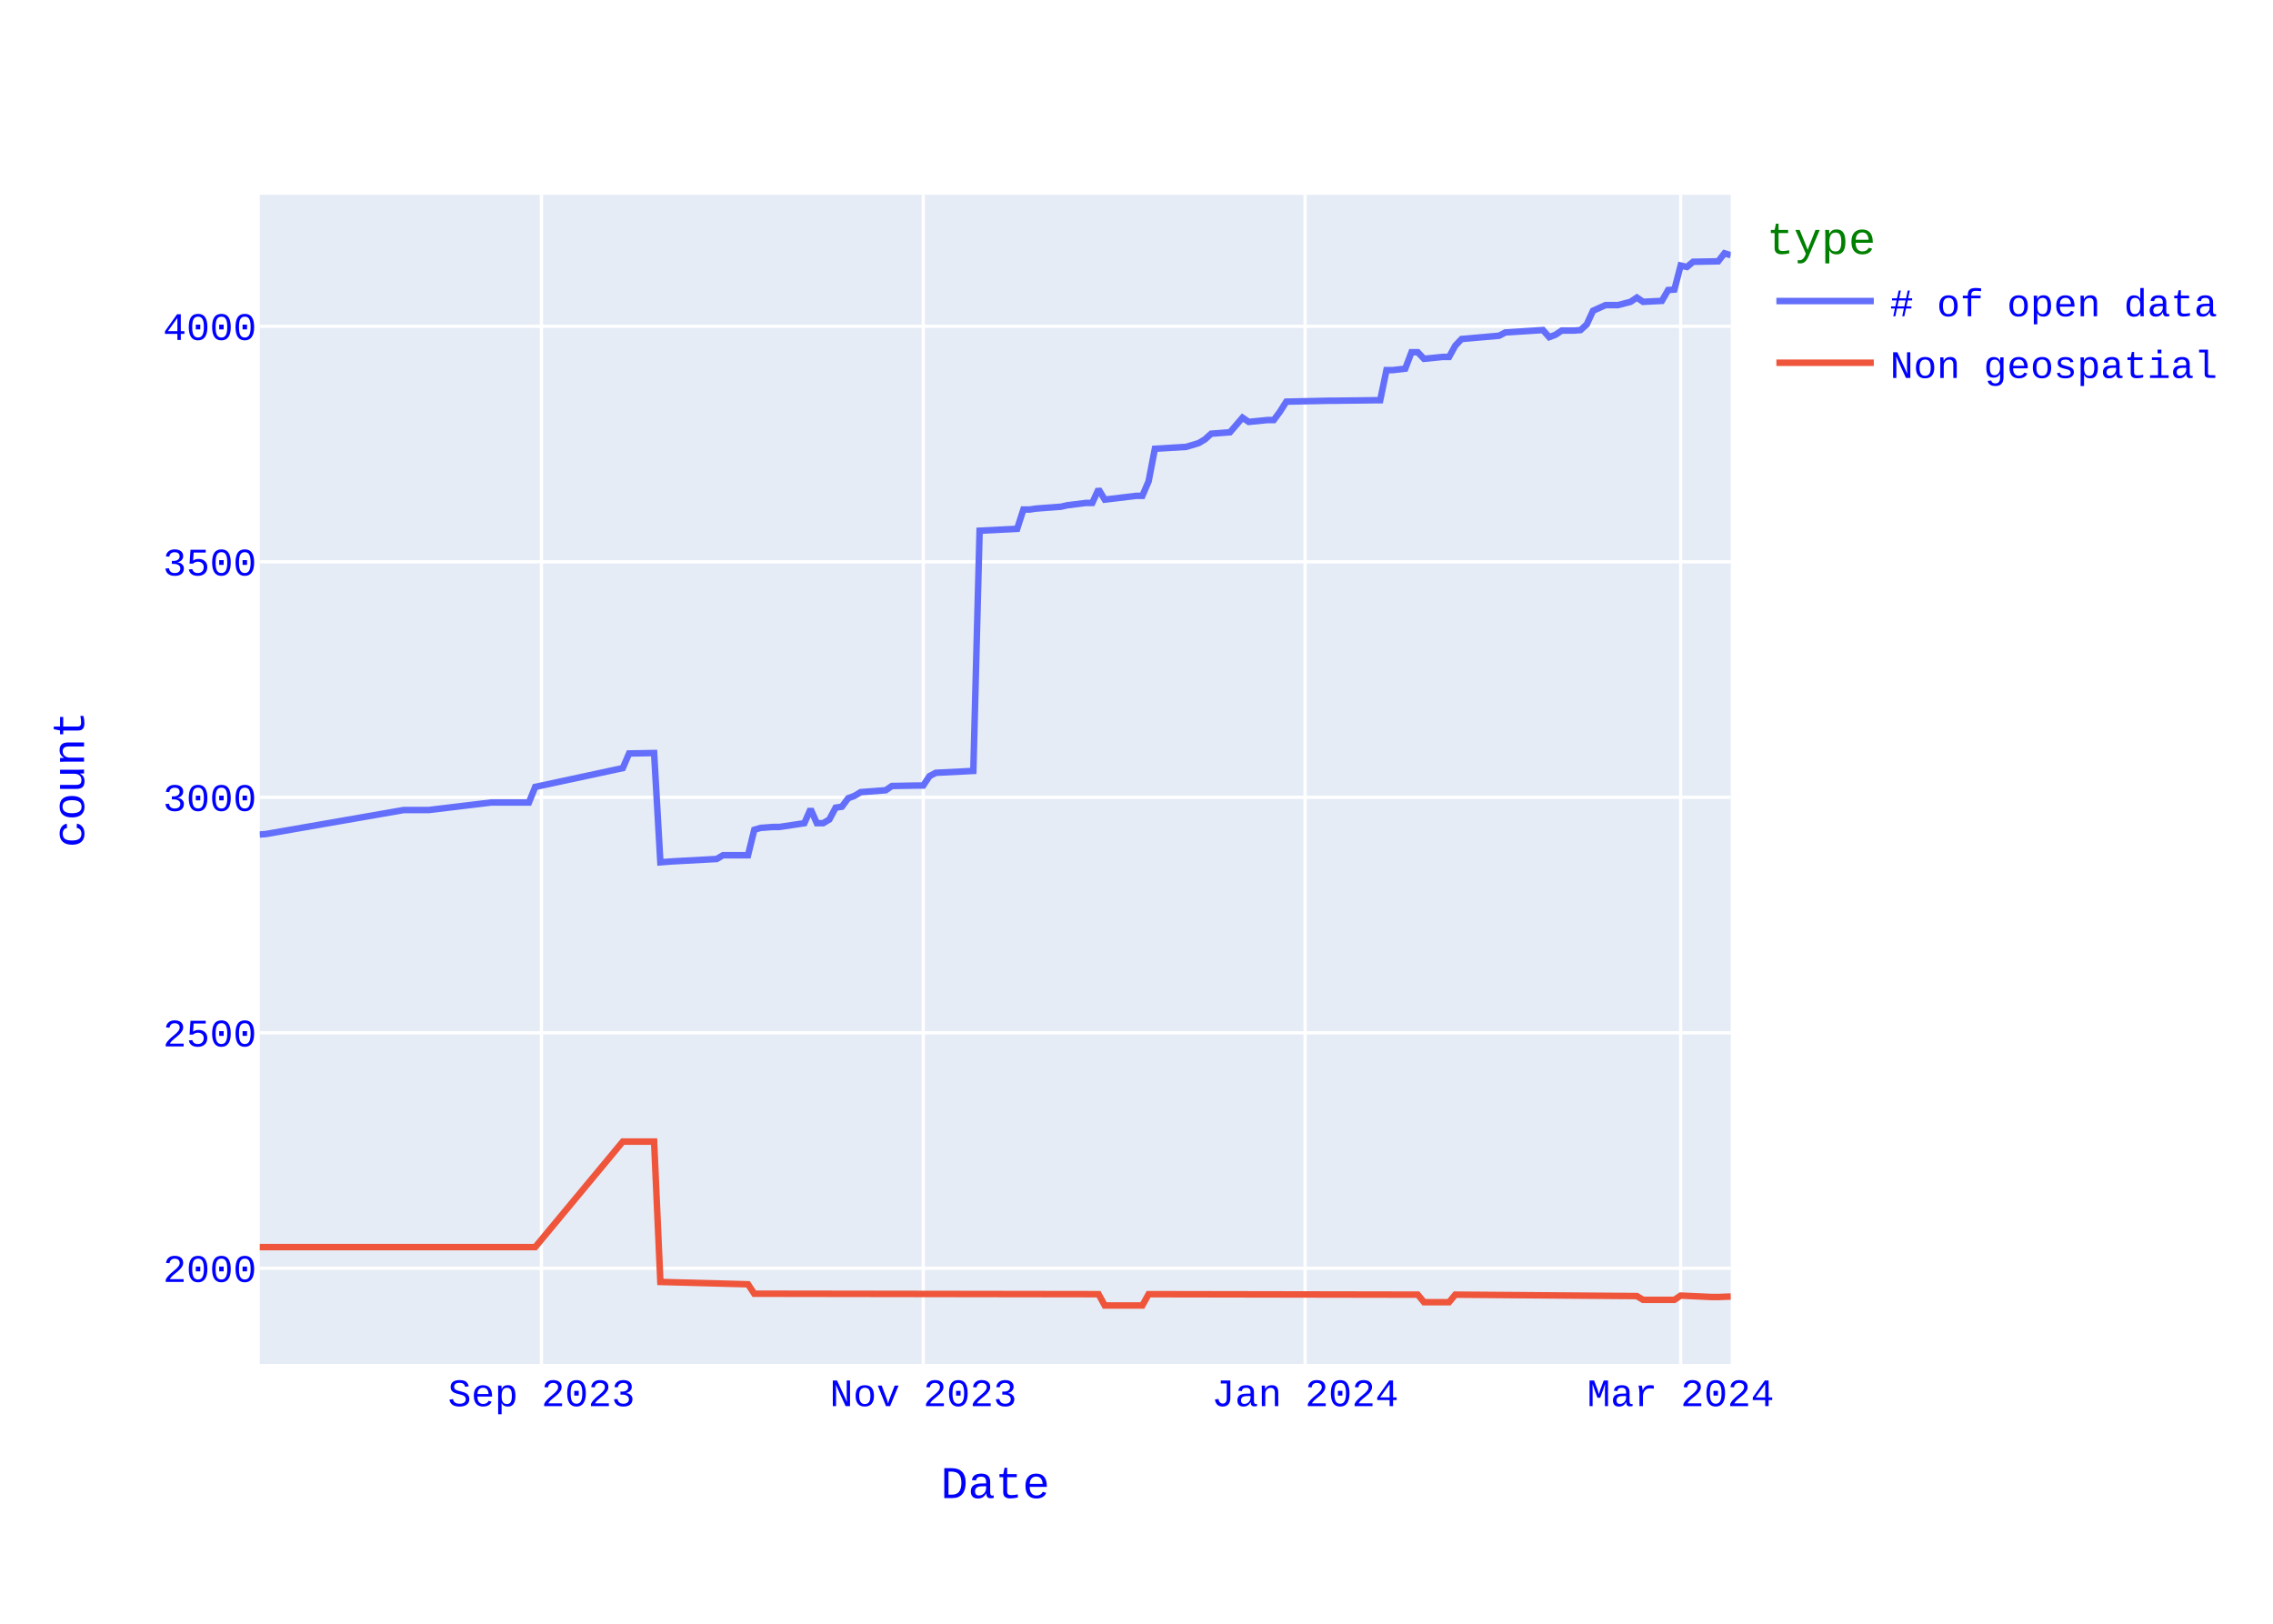
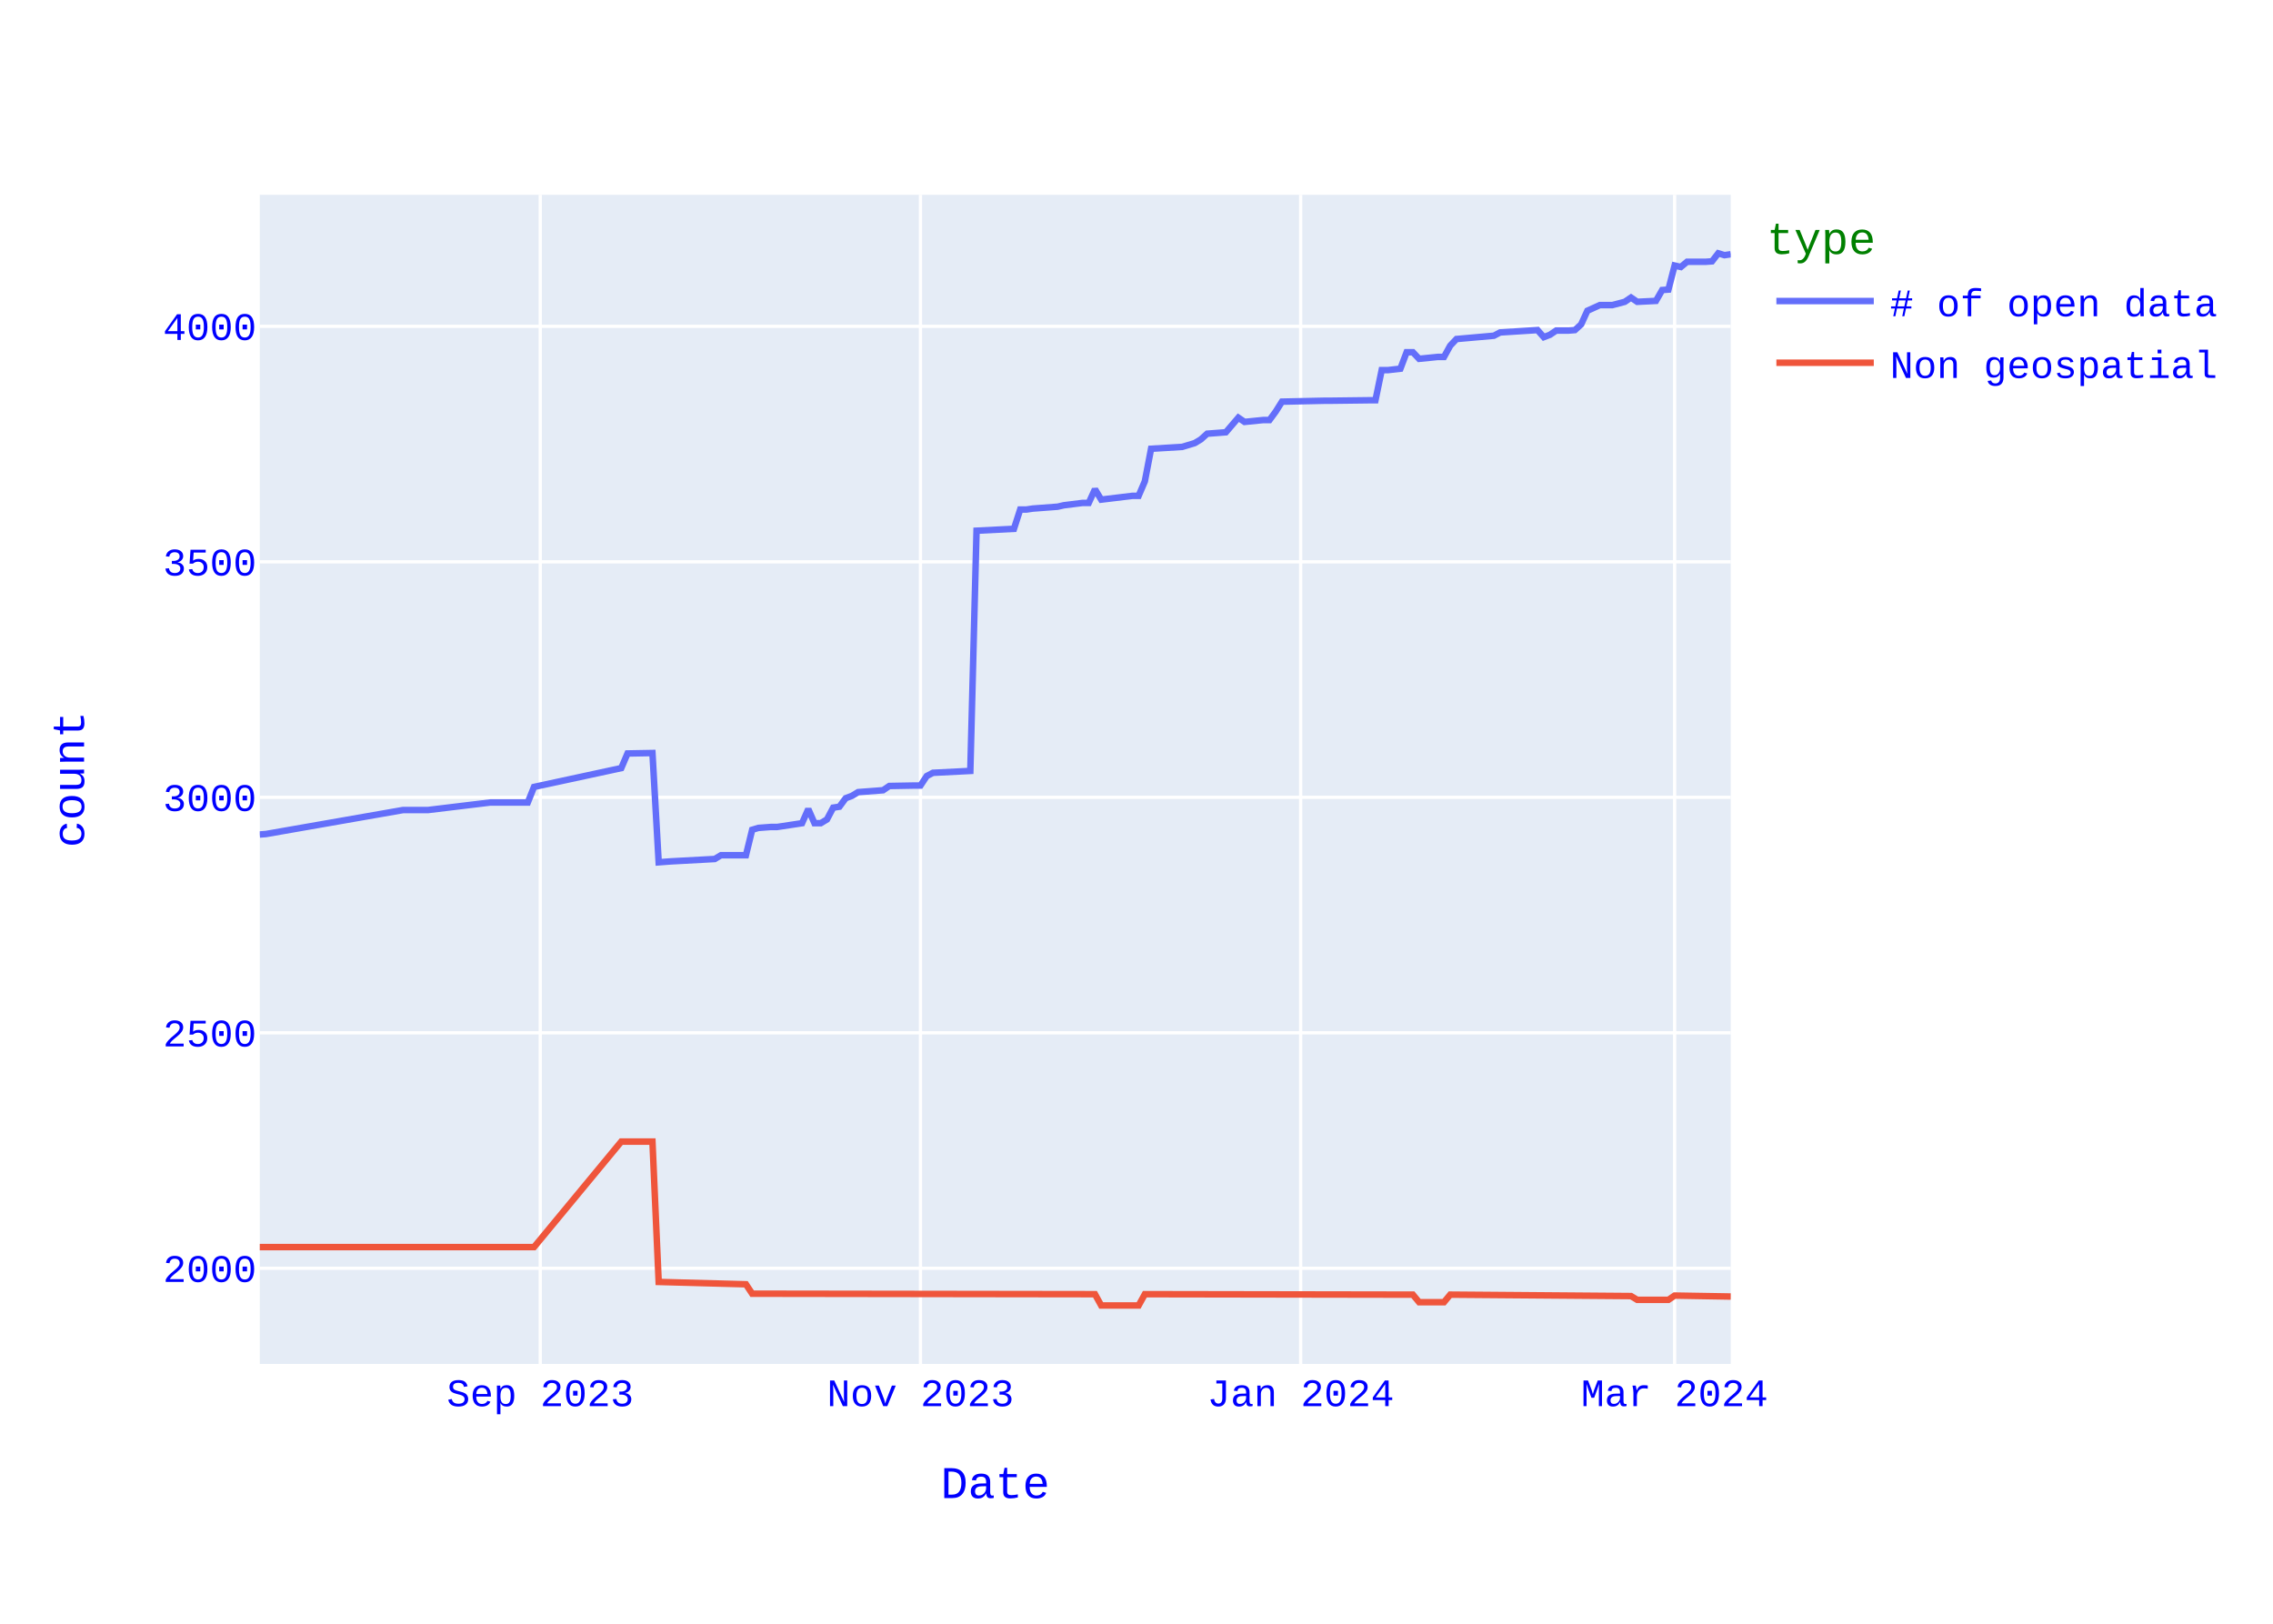
<svg xmlns="http://www.w3.org/2000/svg" class="main-svg" width="700" height="500" style="" viewBox="0 0 700 500">
  <rect x="0" y="0" width="700" height="500" style="fill: rgb(255, 255, 255); fill-opacity: 1;" />
-   <defs id="defs-9b1215">
+   <defs id="defs-3faec3">
    <g class="clips">
-       <clipPath id="clip9b1215xyplot" class="plotclip">
+       <clipPath id="clip3faec3xyplot" class="plotclip">
        <rect width="453" height="360" />
      </clipPath>
-       <clipPath class="axesclip" id="clip9b1215x">
+       <clipPath class="axesclip" id="clip3faec3x">
        <rect x="80" y="0" width="453" height="500" />
      </clipPath>
-       <clipPath class="axesclip" id="clip9b1215y">
+       <clipPath class="axesclip" id="clip3faec3y">
        <rect x="0" y="60" width="700" height="360" />
      </clipPath>
-       <clipPath class="axesclip" id="clip9b1215xy">
+       <clipPath class="axesclip" id="clip3faec3xy">
        <rect x="80" y="60" width="453" height="360" />
      </clipPath>
    </g>
    <g class="gradients" />
    <g class="patterns" />
  </defs>
  <g class="bglayer">
    <rect class="bg" x="80" y="60" width="453" height="360" style="fill: rgb(229, 236, 246); fill-opacity: 1; stroke-width: 0;" />
  </g>
  <g class="layer-below">
    <g class="imagelayer" />
    <g class="shapelayer" />
  </g>
  <g class="cartesianlayer">
    <g class="subplot xy">
      <g class="layer-subplot">
        <g class="shapelayer" />
        <g class="imagelayer" />
      </g>
      <g class="minor-gridlayer">
        <g class="x" />
        <g class="y" />
      </g>
      <g class="gridlayer">
        <g class="x">
-           <path class="xgrid crisp" transform="translate(166.74,0)" d="M0,60v360" style="stroke: rgb(255, 255, 255); stroke-opacity: 1; stroke-width: 1px;" />
-           <path class="xgrid crisp" transform="translate(284.33,0)" d="M0,60v360" style="stroke: rgb(255, 255, 255); stroke-opacity: 1; stroke-width: 1px;" />
-           <path class="xgrid crisp" transform="translate(401.92,0)" d="M0,60v360" style="stroke: rgb(255, 255, 255); stroke-opacity: 1; stroke-width: 1px;" />
-           <path class="xgrid crisp" transform="translate(517.58,0)" d="M0,60v360" style="stroke: rgb(255, 255, 255); stroke-opacity: 1; stroke-width: 1px;" />
+           <path class="xgrid crisp" transform="translate(166.38,0)" d="M0,60v360" style="stroke: rgb(255, 255, 255); stroke-opacity: 1; stroke-width: 1px;" />
+           <path class="xgrid crisp" transform="translate(283.47,0)" d="M0,60v360" style="stroke: rgb(255, 255, 255); stroke-opacity: 1; stroke-width: 1px;" />
+           <path class="xgrid crisp" transform="translate(400.56,0)" d="M0,60v360" style="stroke: rgb(255, 255, 255); stroke-opacity: 1; stroke-width: 1px;" />
+           <path class="xgrid crisp" transform="translate(515.72,0)" d="M0,60v360" style="stroke: rgb(255, 255, 255); stroke-opacity: 1; stroke-width: 1px;" />
        </g>
        <g class="y">
          <path class="ygrid crisp" transform="translate(0,390.54)" d="M80,0h453" style="stroke: rgb(255, 255, 255); stroke-opacity: 1; stroke-width: 1px;" />
          <path class="ygrid crisp" transform="translate(0,318.03)" d="M80,0h453" style="stroke: rgb(255, 255, 255); stroke-opacity: 1; stroke-width: 1px;" />
          <path class="ygrid crisp" transform="translate(0,245.51)" d="M80,0h453" style="stroke: rgb(255, 255, 255); stroke-opacity: 1; stroke-width: 1px;" />
          <path class="ygrid crisp" transform="translate(0,173)" d="M80,0h453" style="stroke: rgb(255, 255, 255); stroke-opacity: 1; stroke-width: 1px;" />
          <path class="ygrid crisp" transform="translate(0,100.48)" d="M80,0h453" style="stroke: rgb(255, 255, 255); stroke-opacity: 1; stroke-width: 1px;" />
        </g>
      </g>
      <g class="zerolinelayer" />
      <path class="xlines-below" />
      <path class="ylines-below" />
      <g class="overlines-below" />
      <g class="xaxislayer-below" />
      <g class="yaxislayer-below" />
      <g class="overaxes-below" />
-       <g class="plot" transform="translate(80,60)" clip-path="url(#clip9b1215xyplot)">
+       <g class="plot" transform="translate(80,60)" clip-path="url(#clip3faec3xyplot)">
        <g class="scatterlayer mlayer">
-           <g class="trace scatter tracea4ffc3" style="stroke-miterlimit: 2; opacity: 1;">
+           <g class="trace scatter trace96bdb1" style="stroke-miterlimit: 2; opacity: 1;">
            <g class="fills" />
            <g class="errorbars" />
            <g class="lines">
-               <path class="js-line" d="M453,18.58L451.07,18L449.14,20.47L441.43,20.61L439.51,22.21L437.58,21.77L435.65,29.17L433.72,29.31L431.8,32.65L426.01,32.94L424.09,31.63L422.16,32.94L418.3,33.95L414.45,33.95L412.52,34.82L410.59,35.69L408.66,39.9L406.74,41.64L404.81,41.79L400.95,41.79L399.03,43.09L397.1,43.82L395.17,41.64L383.6,42.37L381.68,43.38L370.11,44.4L368.18,46.43L366.26,49.91L364.33,49.91L358.54,50.49L356.62,48.46L354.69,48.46L352.76,53.53L348.91,53.97L346.98,53.97L345.05,63.25L343.12,63.25L331.56,63.39L329.63,63.39L316.14,63.68L314.21,66.73L312.28,69.34L310.35,69.34L304.57,69.92L302.64,68.62L298.79,73.11L296.86,73.26L293,73.55L291.08,75.29L289.15,76.45L285.29,77.61L275.66,78.19L273.73,88.2L271.8,92.69L269.87,92.69L260.23,93.85L258.31,90.66L256.38,94.87L254.45,94.87L248.67,95.59L246.74,96.03L239.03,96.61L237.1,96.9L235.17,96.9L233.25,102.84L221.68,103.42L219.75,177.39L208.19,177.97L206.26,178.98L204.33,181.89L202.4,181.89L194.69,182.03L192.77,183.34L185.06,183.92L183.13,185.08L181.2,185.8L179.27,188.41L177.34,188.7L175.42,192.33L173.49,193.49L171.56,193.49L169.63,189.14L167.71,193.49L160,194.65L158.07,194.65L154.21,194.94L152.29,195.52L150.36,203.35L148.43,203.35L142.65,203.35L140.72,204.51L127.23,205.24L125.3,205.38L123.37,205.53L121.44,171.88L113.73,172.02L111.8,176.52L84.82,182.32L82.89,187.11L73.25,187.11L71.32,187.11L52.05,189.43L50.12,189.43L44.34,189.43L1.93,196.82L0,196.97" style="vector-effect: none; fill: none; stroke: rgb(99, 110, 250); stroke-opacity: 1; stroke-width: 2px; opacity: 1;" />
+               <path class="js-line" d="M453,18.29L451.08,18.58L449.16,18L447.24,20.47L445.32,20.61L439.56,20.61L437.64,22.21L435.72,21.77L433.81,29.17L431.89,29.31L429.97,32.65L424.21,32.94L422.29,31.63L420.37,32.94L416.53,33.95L412.69,33.95L410.77,34.82L408.85,35.69L406.93,39.9L405.01,41.64L403.09,41.79L399.25,41.79L397.33,43.09L395.42,43.82L393.5,41.64L381.98,42.37L380.06,43.38L368.54,44.4L366.62,46.43L364.7,49.91L362.78,49.91L357.03,50.49L355.11,48.46L353.19,48.46L351.27,53.53L347.43,53.97L345.51,53.97L343.59,63.25L341.67,63.25L330.15,63.39L328.23,63.39L314.8,63.68L312.88,66.73L310.96,69.34L309.04,69.34L303.28,69.92L301.36,68.62L297.52,73.11L295.6,73.26L291.76,73.55L289.84,75.29L287.92,76.45L284.08,77.61L274.49,78.19L272.57,88.2L270.65,92.69L268.73,92.69L259.13,93.85L257.21,90.66L255.29,94.87L253.37,94.87L247.61,95.59L245.69,96.03L238.02,96.61L236.1,96.9L234.18,96.9L232.26,102.84L220.74,103.42L218.82,177.39L207.31,177.97L205.39,178.98L203.47,181.89L201.55,181.89L193.87,182.03L191.95,183.34L184.27,183.92L182.35,185.08L180.43,185.8L178.51,188.41L176.59,188.7L174.67,192.33L172.75,193.49L170.83,193.49L168.92,189.14L167,193.49L159.32,194.65L157.4,194.65L153.56,194.94L151.64,195.52L149.72,203.35L147.8,203.35L142.04,203.35L140.12,204.51L126.69,205.24L124.77,205.38L122.85,205.53L120.93,171.88L113.25,172.02L111.33,176.52L84.46,182.32L82.54,187.11L72.94,187.11L71.02,187.11L51.83,189.43L49.91,189.43L44.15,189.43L1.92,196.82L0,196.97" style="vector-effect: none; fill: none; stroke: rgb(99, 110, 250); stroke-opacity: 1; stroke-width: 2px; opacity: 1;" />
            </g>
            <g class="points" />
            <g class="text" />
          </g>
-           <g class="trace scatter traceaddf55" style="stroke-miterlimit: 2; opacity: 1;">
+           <g class="trace scatter trace9db678" style="stroke-miterlimit: 2; opacity: 1;">
            <g class="fills" />
            <g class="errorbars" />
            <g class="lines">
-               <path class="js-line" d="M453,339.24L449.14,339.39L447.22,339.39L437.58,338.95L435.65,340.26L426.01,340.26L424.09,339.1L368.18,338.66L366.26,340.98L358.54,340.98L356.62,338.66L273.73,338.52L271.8,342L260.23,342L258.31,338.52L152.29,338.37L150.36,335.47L123.37,334.75L121.44,291.53L111.8,291.53L84.82,324.02L0,324.02" style="vector-effect: none; fill: none; stroke: rgb(239, 85, 59); stroke-opacity: 1; stroke-width: 2px; opacity: 1;" />
+               <path class="js-line" d="M453,339.24L435.72,338.95L433.81,340.26L424.21,340.26L422.29,339.1L366.62,338.66L364.7,340.98L357.03,340.98L355.11,338.66L272.57,338.52L270.65,342L259.13,342L257.21,338.52L151.64,338.37L149.72,335.47L122.85,334.75L120.93,291.53L111.33,291.53L84.46,324.02L0,324.02" style="vector-effect: none; fill: none; stroke: rgb(239, 85, 59); stroke-opacity: 1; stroke-width: 2px; opacity: 1;" />
            </g>
            <g class="points" />
            <g class="text" />
          </g>
        </g>
      </g>
      <g class="overplot" />
      <path class="xlines-above crisp" d="M0,0" style="fill: none;" />
      <path class="ylines-above crisp" d="M0,0" style="fill: none;" />
      <g class="overlines-above" />
      <g class="xaxislayer-above">
        <g class="xtick">
-           <text text-anchor="middle" x="0" y="433" transform="translate(166.74,0)" style="font-family: 'Courier New'; font-size: 12px; fill: rgb(0, 0, 255); fill-opacity: 1; white-space: pre; opacity: 1;">Sep 2023</text>
+           <text text-anchor="middle" x="0" y="433" transform="translate(166.38,0)" style="font-family: 'Courier New'; font-size: 12px; fill: rgb(0, 0, 255); fill-opacity: 1; white-space: pre; opacity: 1;">Sep 2023</text>
        </g>
        <g class="xtick">
-           <text text-anchor="middle" x="0" y="433" style="font-family: 'Courier New'; font-size: 12px; fill: rgb(0, 0, 255); fill-opacity: 1; white-space: pre; opacity: 1;" transform="translate(284.33,0)">Nov 2023</text>
+           <text text-anchor="middle" x="0" y="433" style="font-family: 'Courier New'; font-size: 12px; fill: rgb(0, 0, 255); fill-opacity: 1; white-space: pre; opacity: 1;" transform="translate(283.47,0)">Nov 2023</text>
        </g>
        <g class="xtick">
-           <text text-anchor="middle" x="0" y="433" style="font-family: 'Courier New'; font-size: 12px; fill: rgb(0, 0, 255); fill-opacity: 1; white-space: pre; opacity: 1;" transform="translate(401.92,0)">Jan 2024</text>
+           <text text-anchor="middle" x="0" y="433" style="font-family: 'Courier New'; font-size: 12px; fill: rgb(0, 0, 255); fill-opacity: 1; white-space: pre; opacity: 1;" transform="translate(400.56,0)">Jan 2024</text>
        </g>
        <g class="xtick">
-           <text text-anchor="middle" x="0" y="433" style="font-family: 'Courier New'; font-size: 12px; fill: rgb(0, 0, 255); fill-opacity: 1; white-space: pre; opacity: 1;" transform="translate(517.58,0)">Mar 2024</text>
+           <text text-anchor="middle" x="0" y="433" style="font-family: 'Courier New'; font-size: 12px; fill: rgb(0, 0, 255); fill-opacity: 1; white-space: pre; opacity: 1;" transform="translate(515.72,0)">Mar 2024</text>
        </g>
      </g>
      <g class="yaxislayer-above">
        <g class="ytick">
          <text text-anchor="end" x="79" y="4.2" transform="translate(0,390.54)" style="font-family: 'Courier New'; font-size: 12px; fill: rgb(0, 0, 255); fill-opacity: 1; white-space: pre; opacity: 1;">2000</text>
        </g>
        <g class="ytick">
          <text text-anchor="end" x="79" y="4.2" style="font-family: 'Courier New'; font-size: 12px; fill: rgb(0, 0, 255); fill-opacity: 1; white-space: pre; opacity: 1;" transform="translate(0,318.03)">2500</text>
        </g>
        <g class="ytick">
          <text text-anchor="end" x="79" y="4.2" style="font-family: 'Courier New'; font-size: 12px; fill: rgb(0, 0, 255); fill-opacity: 1; white-space: pre; opacity: 1;" transform="translate(0,245.51)">3000</text>
        </g>
        <g class="ytick">
          <text text-anchor="end" x="79" y="4.2" style="font-family: 'Courier New'; font-size: 12px; fill: rgb(0, 0, 255); fill-opacity: 1; white-space: pre; opacity: 1;" transform="translate(0,173)">3500</text>
        </g>
        <g class="ytick">
          <text text-anchor="end" x="79" y="4.2" style="font-family: 'Courier New'; font-size: 12px; fill: rgb(0, 0, 255); fill-opacity: 1; white-space: pre; opacity: 1;" transform="translate(0,100.48)">4000</text>
        </g>
      </g>
      <g class="overaxes-above" />
    </g>
  </g>
  <g class="polarlayer" />
  <g class="smithlayer" />
  <g class="ternarylayer" />
  <g class="geolayer" />
  <g class="funnelarealayer" />
  <g class="pielayer" />
  <g class="iciclelayer" />
  <g class="treemaplayer" />
  <g class="sunburstlayer" />
  <g class="glimages" />
-   <defs id="topdefs-9b1215">
+   <defs id="topdefs-3faec3">
    <g class="clips" />
-     <clipPath id="legend9b1215">
+     <clipPath id="legend3faec3">
      <rect width="146" height="67" x="0" y="0" />
    </clipPath>
  </defs>
  <g class="layer-above">
    <g class="imagelayer" />
    <g class="shapelayer" />
  </g>
  <g class="infolayer">
    <g class="legend" pointer-events="all" transform="translate(542.06,60)">
      <rect class="bg" shape-rendering="crispEdges" style="stroke: rgb(68, 68, 68); stroke-opacity: 1; fill: rgb(255, 255, 255); fill-opacity: 1; stroke-width: 0px;" width="146" height="67" x="0" y="0" />
-       <g class="scrollbox" transform="" clip-path="url(#legend9b1215)">
+       <g class="scrollbox" transform="" clip-path="url(#legend3faec3)">
        <text class="legendtitletext" text-anchor="start" x="2" y="18.2" style="font-family: 'Courier New'; font-size: 14px; fill: rgb(0, 128, 0); fill-opacity: 1; white-space: pre;">type</text>
        <g class="groups" transform="">
          <g class="traces" transform="translate(0,32.7)" style="opacity: 1;">
            <text class="legendtext" text-anchor="start" x="40" y="4.68" style="font-family: 'Courier New'; font-size: 12px; fill: rgb(0, 0, 255); fill-opacity: 1; white-space: pre;"># of open data</text>
            <g class="layers" style="opacity: 1;">
              <g class="legendfill" />
              <g class="legendlines">
                <path class="js-line" d="M5,0h30" style="fill: none; stroke: rgb(99, 110, 250); stroke-opacity: 1; stroke-width: 2px;" />
              </g>
              <g class="legendsymbols">
                <g class="legendpoints" />
              </g>
            </g>
            <rect class="legendtoggle" x="0" y="-9.5" width="140.828" height="19" style="fill: rgb(0, 0, 0); fill-opacity: 0;" />
          </g>
        </g>
        <g class="groups" transform="">
          <g class="traces" transform="translate(0,51.7)" style="opacity: 1;">
            <text class="legendtext" text-anchor="start" x="40" y="4.68" style="font-family: 'Courier New'; font-size: 12px; fill: rgb(0, 0, 255); fill-opacity: 1; white-space: pre;">Non geospatial</text>
            <g class="layers" style="opacity: 1;">
              <g class="legendfill" />
              <g class="legendlines">
                <path class="js-line" d="M5,0h30" style="fill: none; stroke: rgb(239, 85, 59); stroke-opacity: 1; stroke-width: 2px;" />
              </g>
              <g class="legendsymbols">
                <g class="legendpoints" />
              </g>
            </g>
            <rect class="legendtoggle" x="0" y="-9.5" width="140.828" height="19" style="fill: rgb(0, 0, 0); fill-opacity: 0;" />
          </g>
        </g>
      </g>
      <rect class="scrollbar" rx="20" ry="3" width="0" height="0" style="fill: rgb(128, 139, 164); fill-opacity: 1;" x="0" y="0" />
    </g>
    <g class="g-gtitle" />
    <g class="g-xtitle">
      <text class="xtitle" x="306.5" y="461.3" text-anchor="middle" style="font-family: 'Courier New'; font-size: 14px; fill: rgb(0, 0, 255); opacity: 1; font-weight: normal; white-space: pre;">Date</text>
    </g>
    <g class="g-ytitle">
      <text class="ytitle" transform="rotate(-90,25.8875,240)" x="25.888" y="240" text-anchor="middle" style="font-family: 'Courier New'; font-size: 14px; fill: rgb(0, 0, 255); opacity: 1; font-weight: normal; white-space: pre;">count</text>
    </g>
  </g>
</svg>
